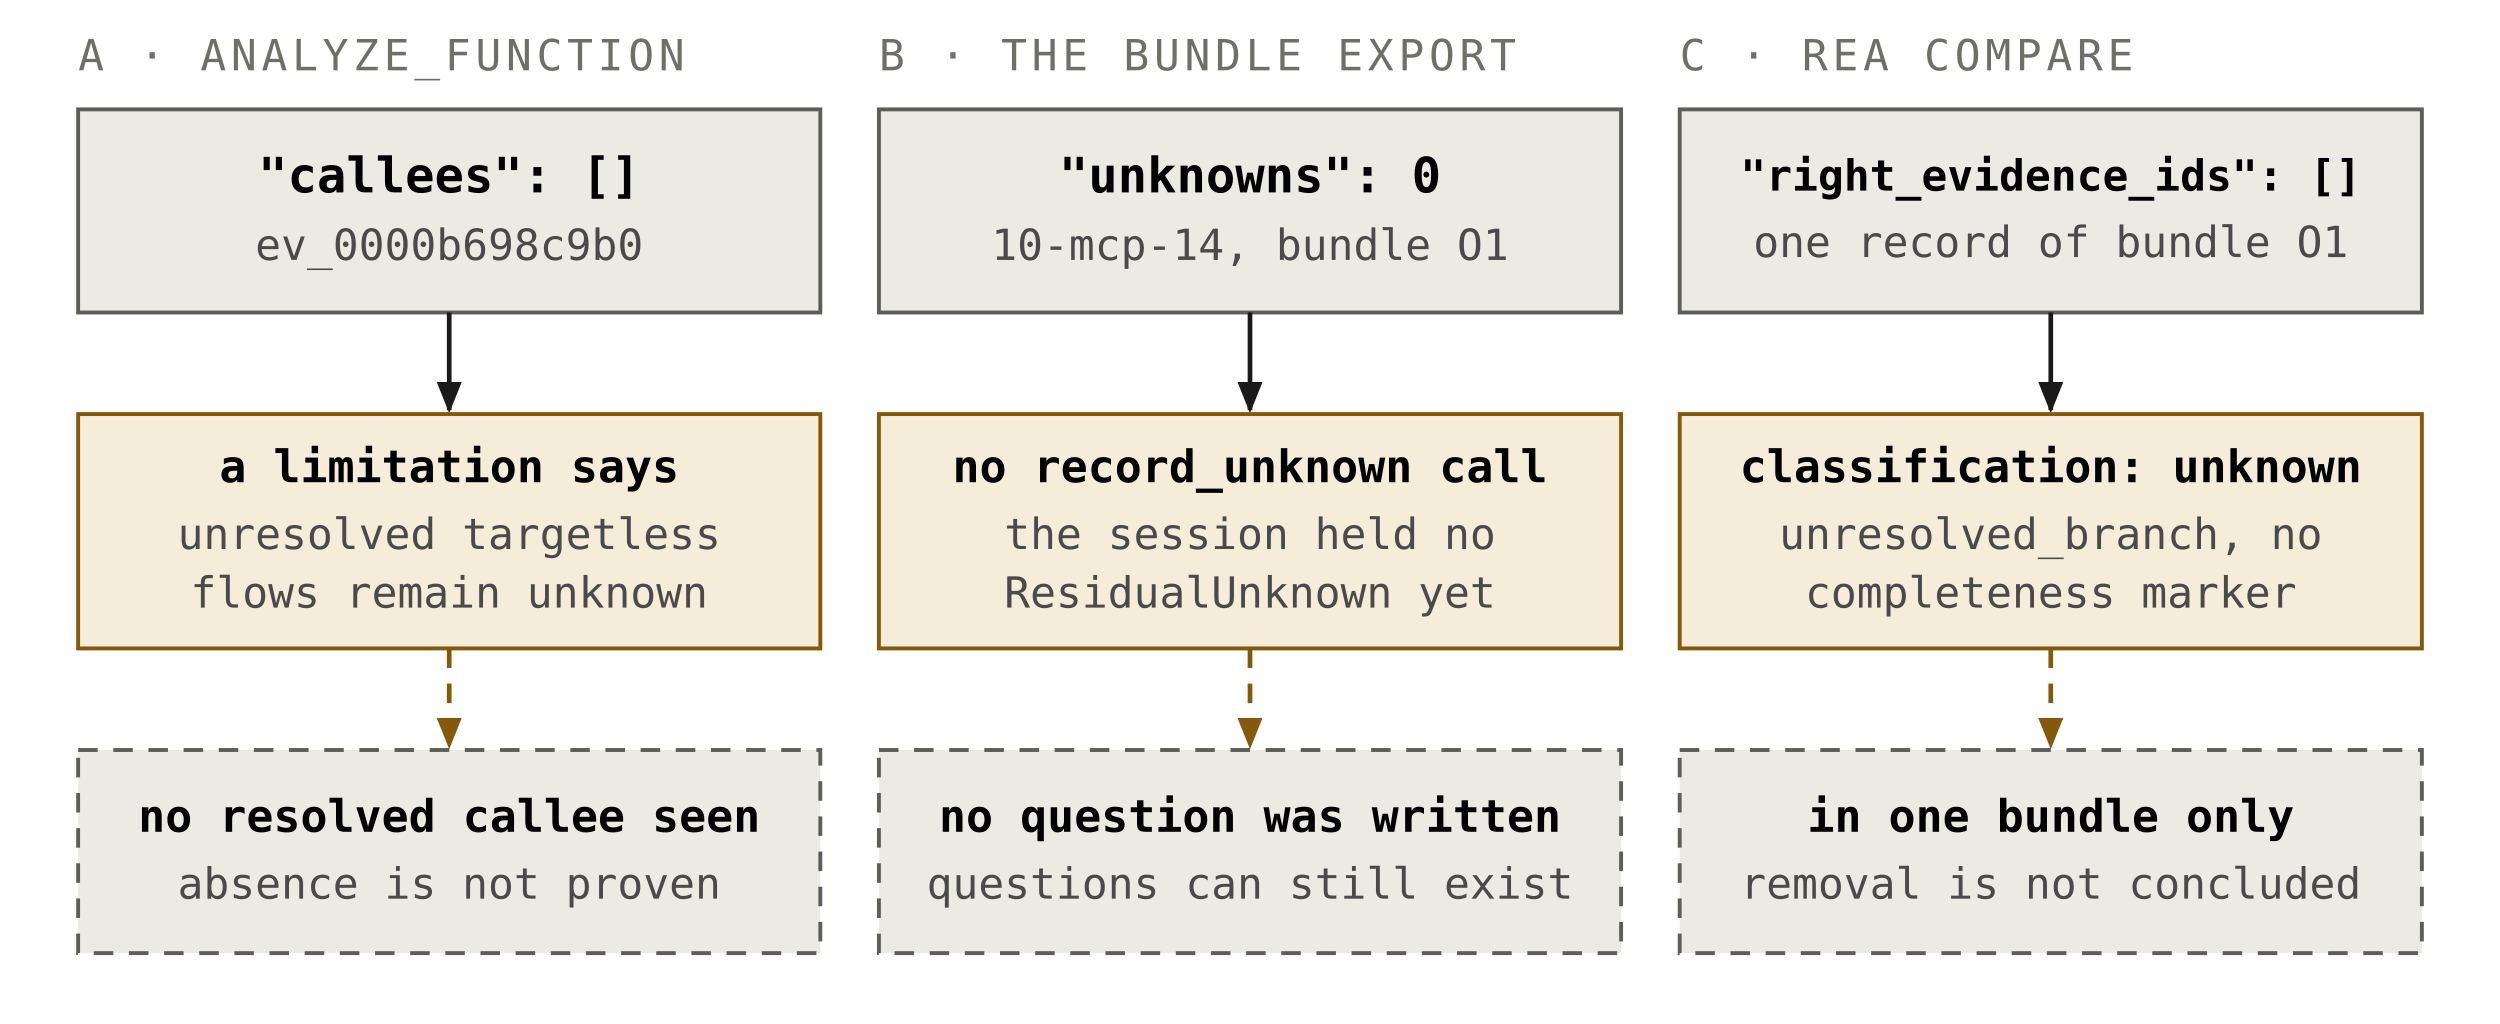
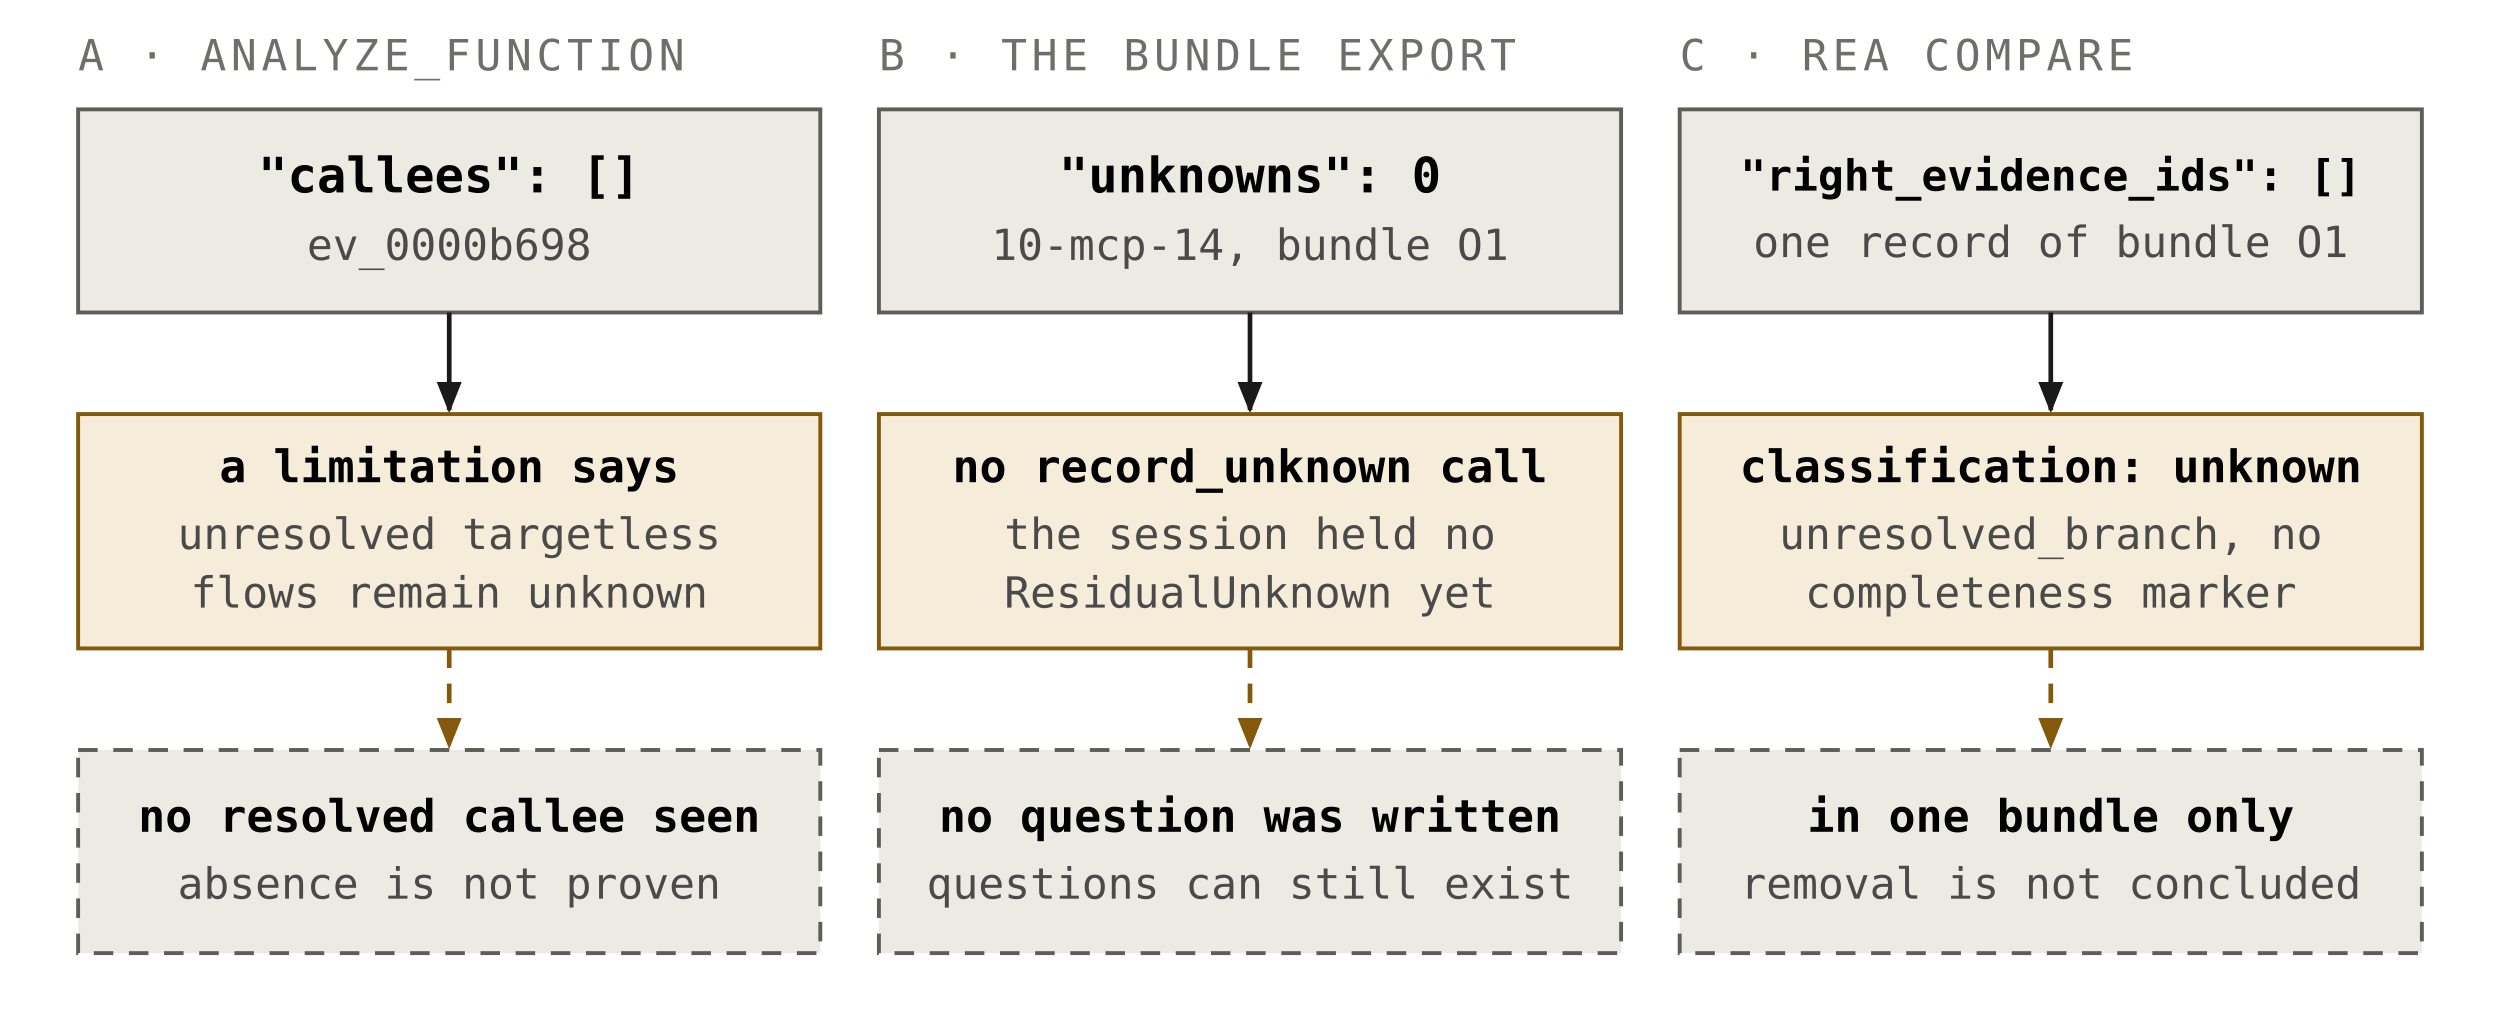
<svg xmlns="http://www.w3.org/2000/svg" viewBox="0 0 640 262" role="img" aria-labelledby="fig-5-3-title fig-5-3-desc" font-family="JetBrains Mono, ui-monospace, monospace">
  <defs>
    <marker id="fig-5-3-head-ink" viewBox="0 0 10 10" refX="9" refY="5" markerWidth="8" markerHeight="8" markerUnits="userSpaceOnUse" orient="auto-start-reverse">
      <path d="M0 1 L10 5 L0 9 z" fill="var(--m-ink, #1a1a1a)" />
    </marker>
    <marker id="fig-5-3-head-amber" viewBox="0 0 10 10" refX="9" refY="5" markerWidth="8" markerHeight="8" markerUnits="userSpaceOnUse" orient="auto-start-reverse">
      <path d="M0 1 L10 5 L0 9 z" fill="var(--m-amber-ink, #85590c)" />
    </marker>
  </defs>
  <text x="20" y="18" font-size="11" letter-spacing="1.2" fill="var(--m-ink-mute, #6f6f6a)">A · ANALYZE_FUNCTION</text>
  <rect x="20" y="28" width="190" height="52" fill="var(--m-grey-fill, #ecebe3)" stroke="var(--m-grey-ink, #5e5e59)" />
  <text x="115" y="49.25" font-size="12.5" text-anchor="middle" font-weight="700">"callees": []</text>
-   <text x="115" y="66.55" font-size="11" text-anchor="middle" class="m-serif" fill="var(--m-ink-soft, #4a4a4a)">ev_0000b698c9b0</text>
+   <text x="115" y="66.55" font-size="11" text-anchor="middle" class="m-serif" fill="var(--m-ink-soft, #4a4a4a)">ev_0000b698</text>
  <line x1="115" y1="80" x2="115" y2="105" stroke="var(--m-ink, #1a1a1a)" stroke-width="1.2" marker-end="url(#fig-5-3-head-ink)" />
  <rect x="20" y="106" width="190" height="60" fill="var(--m-amber-fill, #f5ecd9)" stroke="var(--m-amber-ink, #85590c)" />
  <text x="115" y="123.45" font-size="11.5" text-anchor="middle" font-weight="700">a limitation says</text>
  <text x="115" y="140.55" font-size="11" text-anchor="middle" class="m-serif" fill="var(--m-ink-soft, #4a4a4a)">unresolved targetless</text>
  <text x="115" y="155.55" font-size="11" text-anchor="middle" class="m-serif" fill="var(--m-ink-soft, #4a4a4a)">flows remain unknown</text>
  <line x1="115" y1="166" x2="115" y2="191" stroke="var(--m-amber-ink, #85590c)" stroke-width="1.2" stroke-dasharray="5 4" marker-end="url(#fig-5-3-head-amber)" />
  <rect x="20" y="192" width="190" height="52" fill="var(--m-grey-fill, #ecebe3)" stroke="var(--m-grey-ink, #5e5e59)" stroke-dasharray="5 4" />
  <text x="115" y="212.95" font-size="11.5" text-anchor="middle" font-weight="700">no resolved callee seen</text>
  <text x="115" y="230.05" font-size="11" text-anchor="middle" class="m-serif" fill="var(--m-ink-soft, #4a4a4a)">absence is not proven</text>
  <text x="225" y="18" font-size="11" letter-spacing="1.2" fill="var(--m-ink-mute, #6f6f6a)">B · THE BUNDLE EXPORT</text>
  <rect x="225" y="28" width="190" height="52" fill="var(--m-grey-fill, #ecebe3)" stroke="var(--m-grey-ink, #5e5e59)" />
  <text x="320" y="49.25" font-size="12.5" text-anchor="middle" font-weight="700">"unknowns": 0</text>
  <text x="320" y="66.55" font-size="11" text-anchor="middle" class="m-serif" fill="var(--m-ink-soft, #4a4a4a)">10-mcp-14, bundle O1</text>
  <line x1="320" y1="80" x2="320" y2="105" stroke="var(--m-ink, #1a1a1a)" stroke-width="1.2" marker-end="url(#fig-5-3-head-ink)" />
  <rect x="225" y="106" width="190" height="60" fill="var(--m-amber-fill, #f5ecd9)" stroke="var(--m-amber-ink, #85590c)" />
  <text x="320" y="123.45" font-size="11.5" text-anchor="middle" font-weight="700">no record_unknown call</text>
  <text x="320" y="140.55" font-size="11" text-anchor="middle" class="m-serif" fill="var(--m-ink-soft, #4a4a4a)">the session held no</text>
  <text x="320" y="155.55" font-size="11" text-anchor="middle" class="m-serif" fill="var(--m-ink-soft, #4a4a4a)">ResidualUnknown yet</text>
  <line x1="320" y1="166" x2="320" y2="191" stroke="var(--m-amber-ink, #85590c)" stroke-width="1.2" stroke-dasharray="5 4" marker-end="url(#fig-5-3-head-amber)" />
  <rect x="225" y="192" width="190" height="52" fill="var(--m-grey-fill, #ecebe3)" stroke="var(--m-grey-ink, #5e5e59)" stroke-dasharray="5 4" />
  <text x="320" y="212.95" font-size="11.5" text-anchor="middle" font-weight="700">no question was written</text>
  <text x="320" y="230.05" font-size="11" text-anchor="middle" class="m-serif" fill="var(--m-ink-soft, #4a4a4a)">questions can still exist</text>
  <text x="430" y="18" font-size="11" letter-spacing="1.2" fill="var(--m-ink-mute, #6f6f6a)">C · REA COMPARE</text>
  <rect x="430" y="28" width="190" height="52" fill="var(--m-grey-fill, #ecebe3)" stroke="var(--m-grey-ink, #5e5e59)" />
  <text x="525" y="48.8" font-size="11" text-anchor="middle" font-weight="700">"right_evidence_ids": []</text>
  <text x="525" y="65.8" font-size="11" text-anchor="middle" class="m-serif" fill="var(--m-ink-soft, #4a4a4a)">one record of bundle O1</text>
  <line x1="525" y1="80" x2="525" y2="105" stroke="var(--m-ink, #1a1a1a)" stroke-width="1.2" marker-end="url(#fig-5-3-head-ink)" />
  <rect x="430" y="106" width="190" height="60" fill="var(--m-amber-fill, #f5ecd9)" stroke="var(--m-amber-ink, #85590c)" />
  <text x="525" y="123.45" font-size="11.5" text-anchor="middle" font-weight="700">classification: unknown</text>
  <text x="525" y="140.55" font-size="11" text-anchor="middle" class="m-serif" fill="var(--m-ink-soft, #4a4a4a)">unresolved_branch, no</text>
  <text x="525" y="155.55" font-size="11" text-anchor="middle" class="m-serif" fill="var(--m-ink-soft, #4a4a4a)">completeness marker</text>
  <line x1="525" y1="166" x2="525" y2="191" stroke="var(--m-amber-ink, #85590c)" stroke-width="1.2" stroke-dasharray="5 4" marker-end="url(#fig-5-3-head-amber)" />
  <rect x="430" y="192" width="190" height="52" fill="var(--m-grey-fill, #ecebe3)" stroke="var(--m-grey-ink, #5e5e59)" stroke-dasharray="5 4" />
  <text x="525" y="212.95" font-size="11.5" text-anchor="middle" font-weight="700">in one bundle only</text>
  <text x="525" y="230.05" font-size="11" text-anchor="middle" class="m-serif" fill="var(--m-ink-soft, #4a4a4a)">removal is not concluded</text>
</svg>
